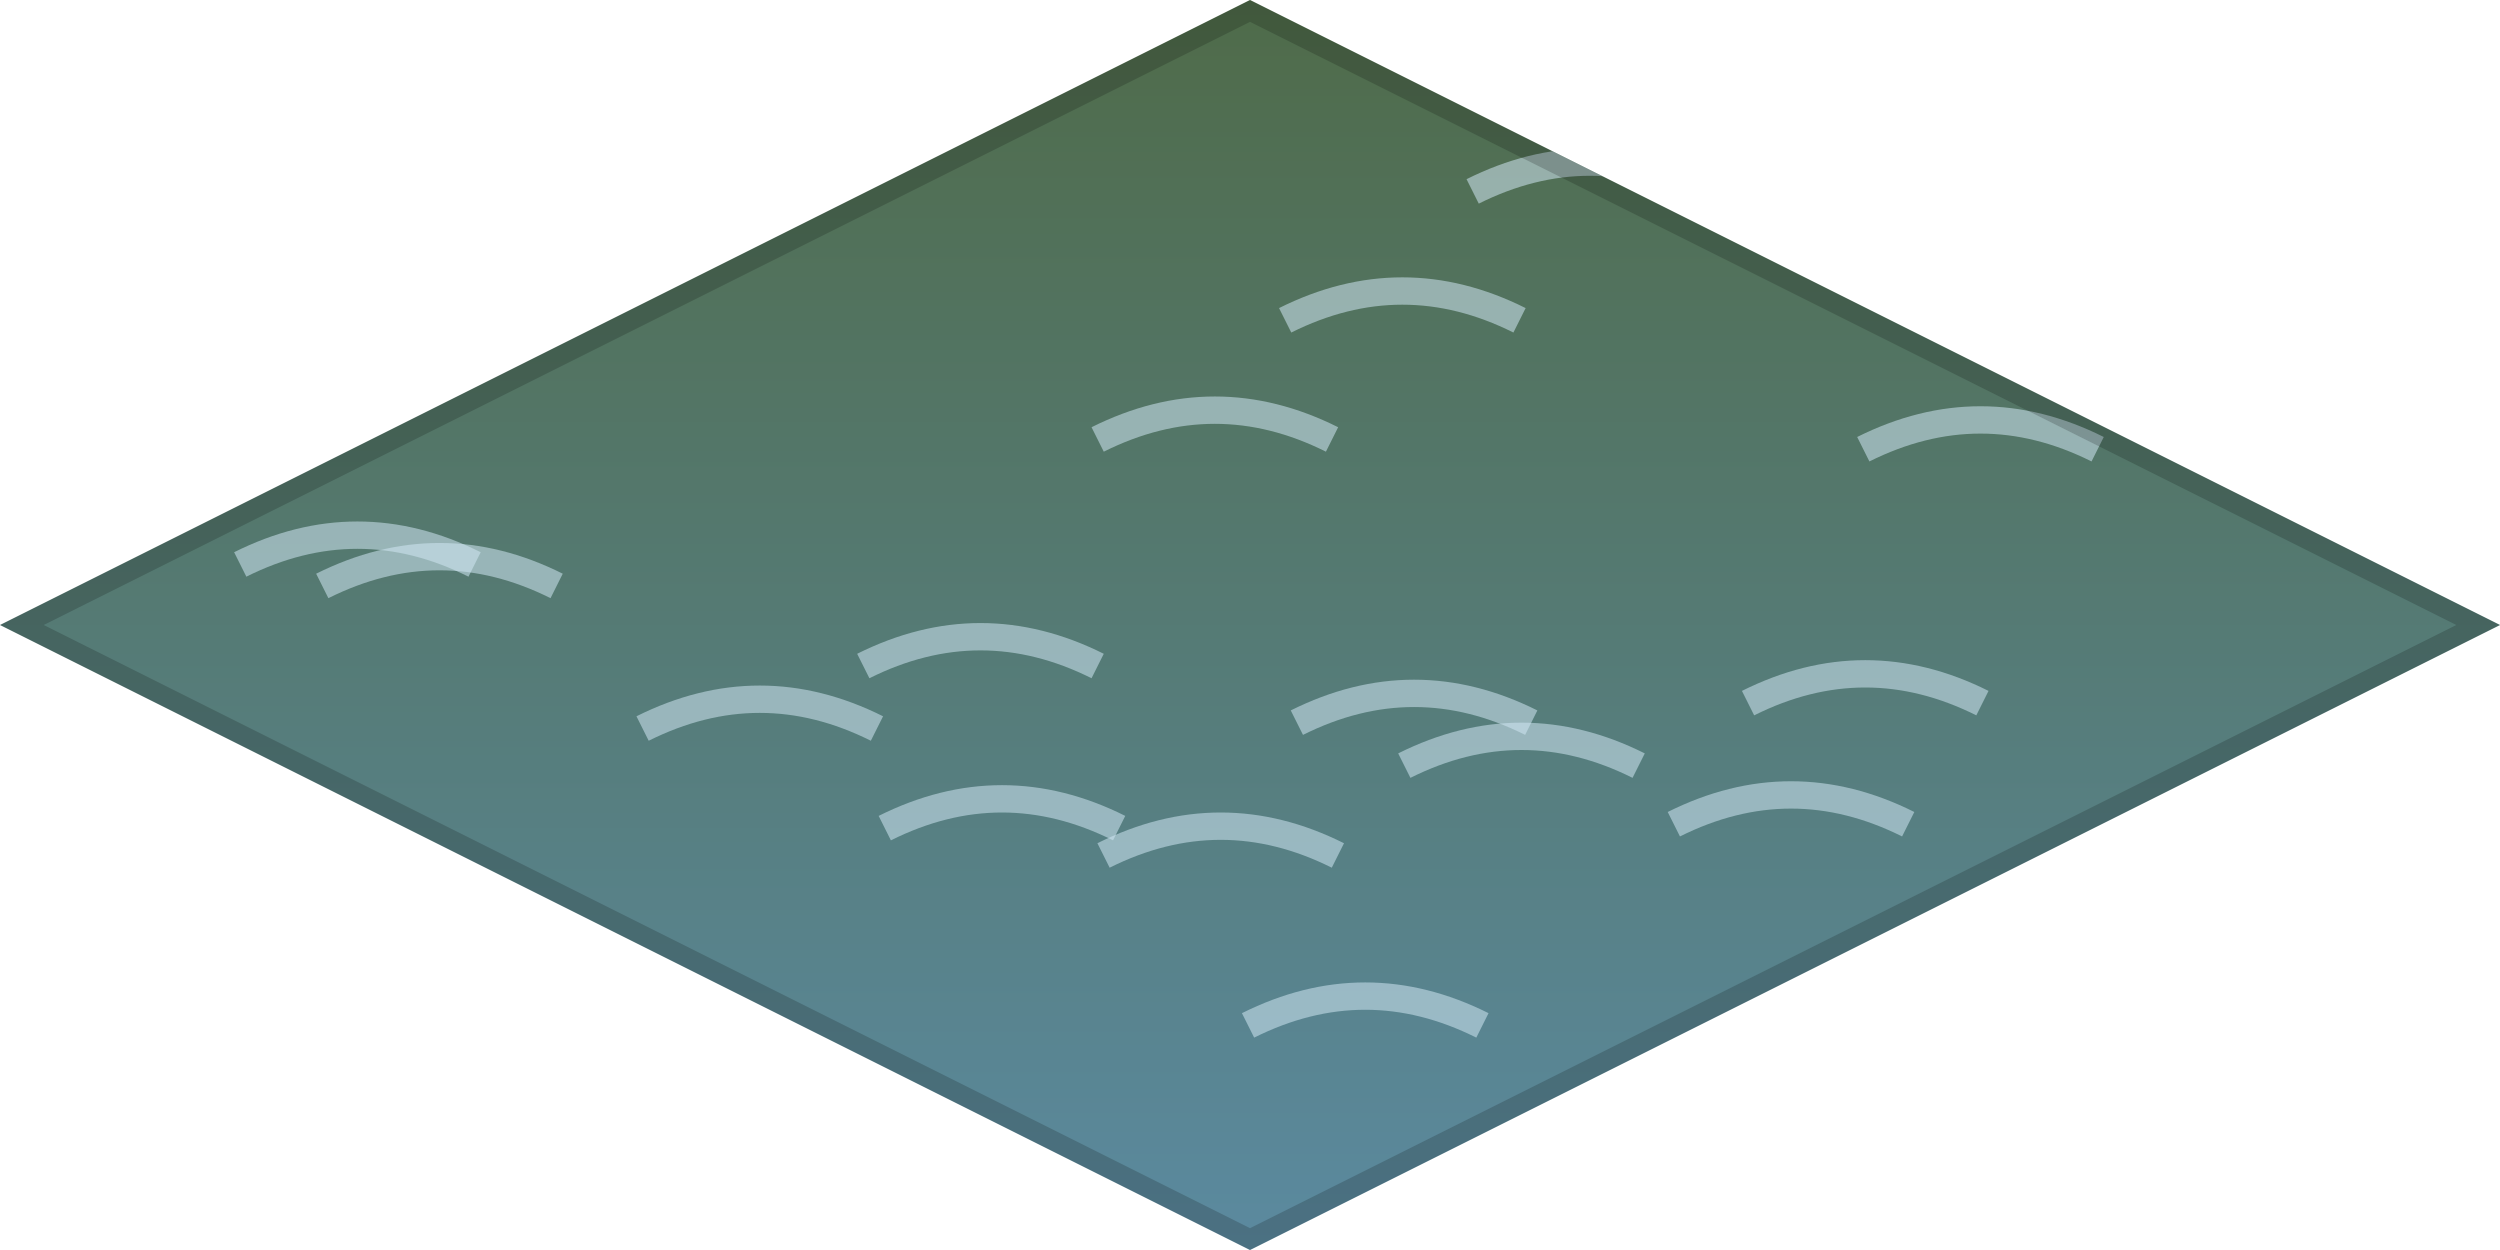
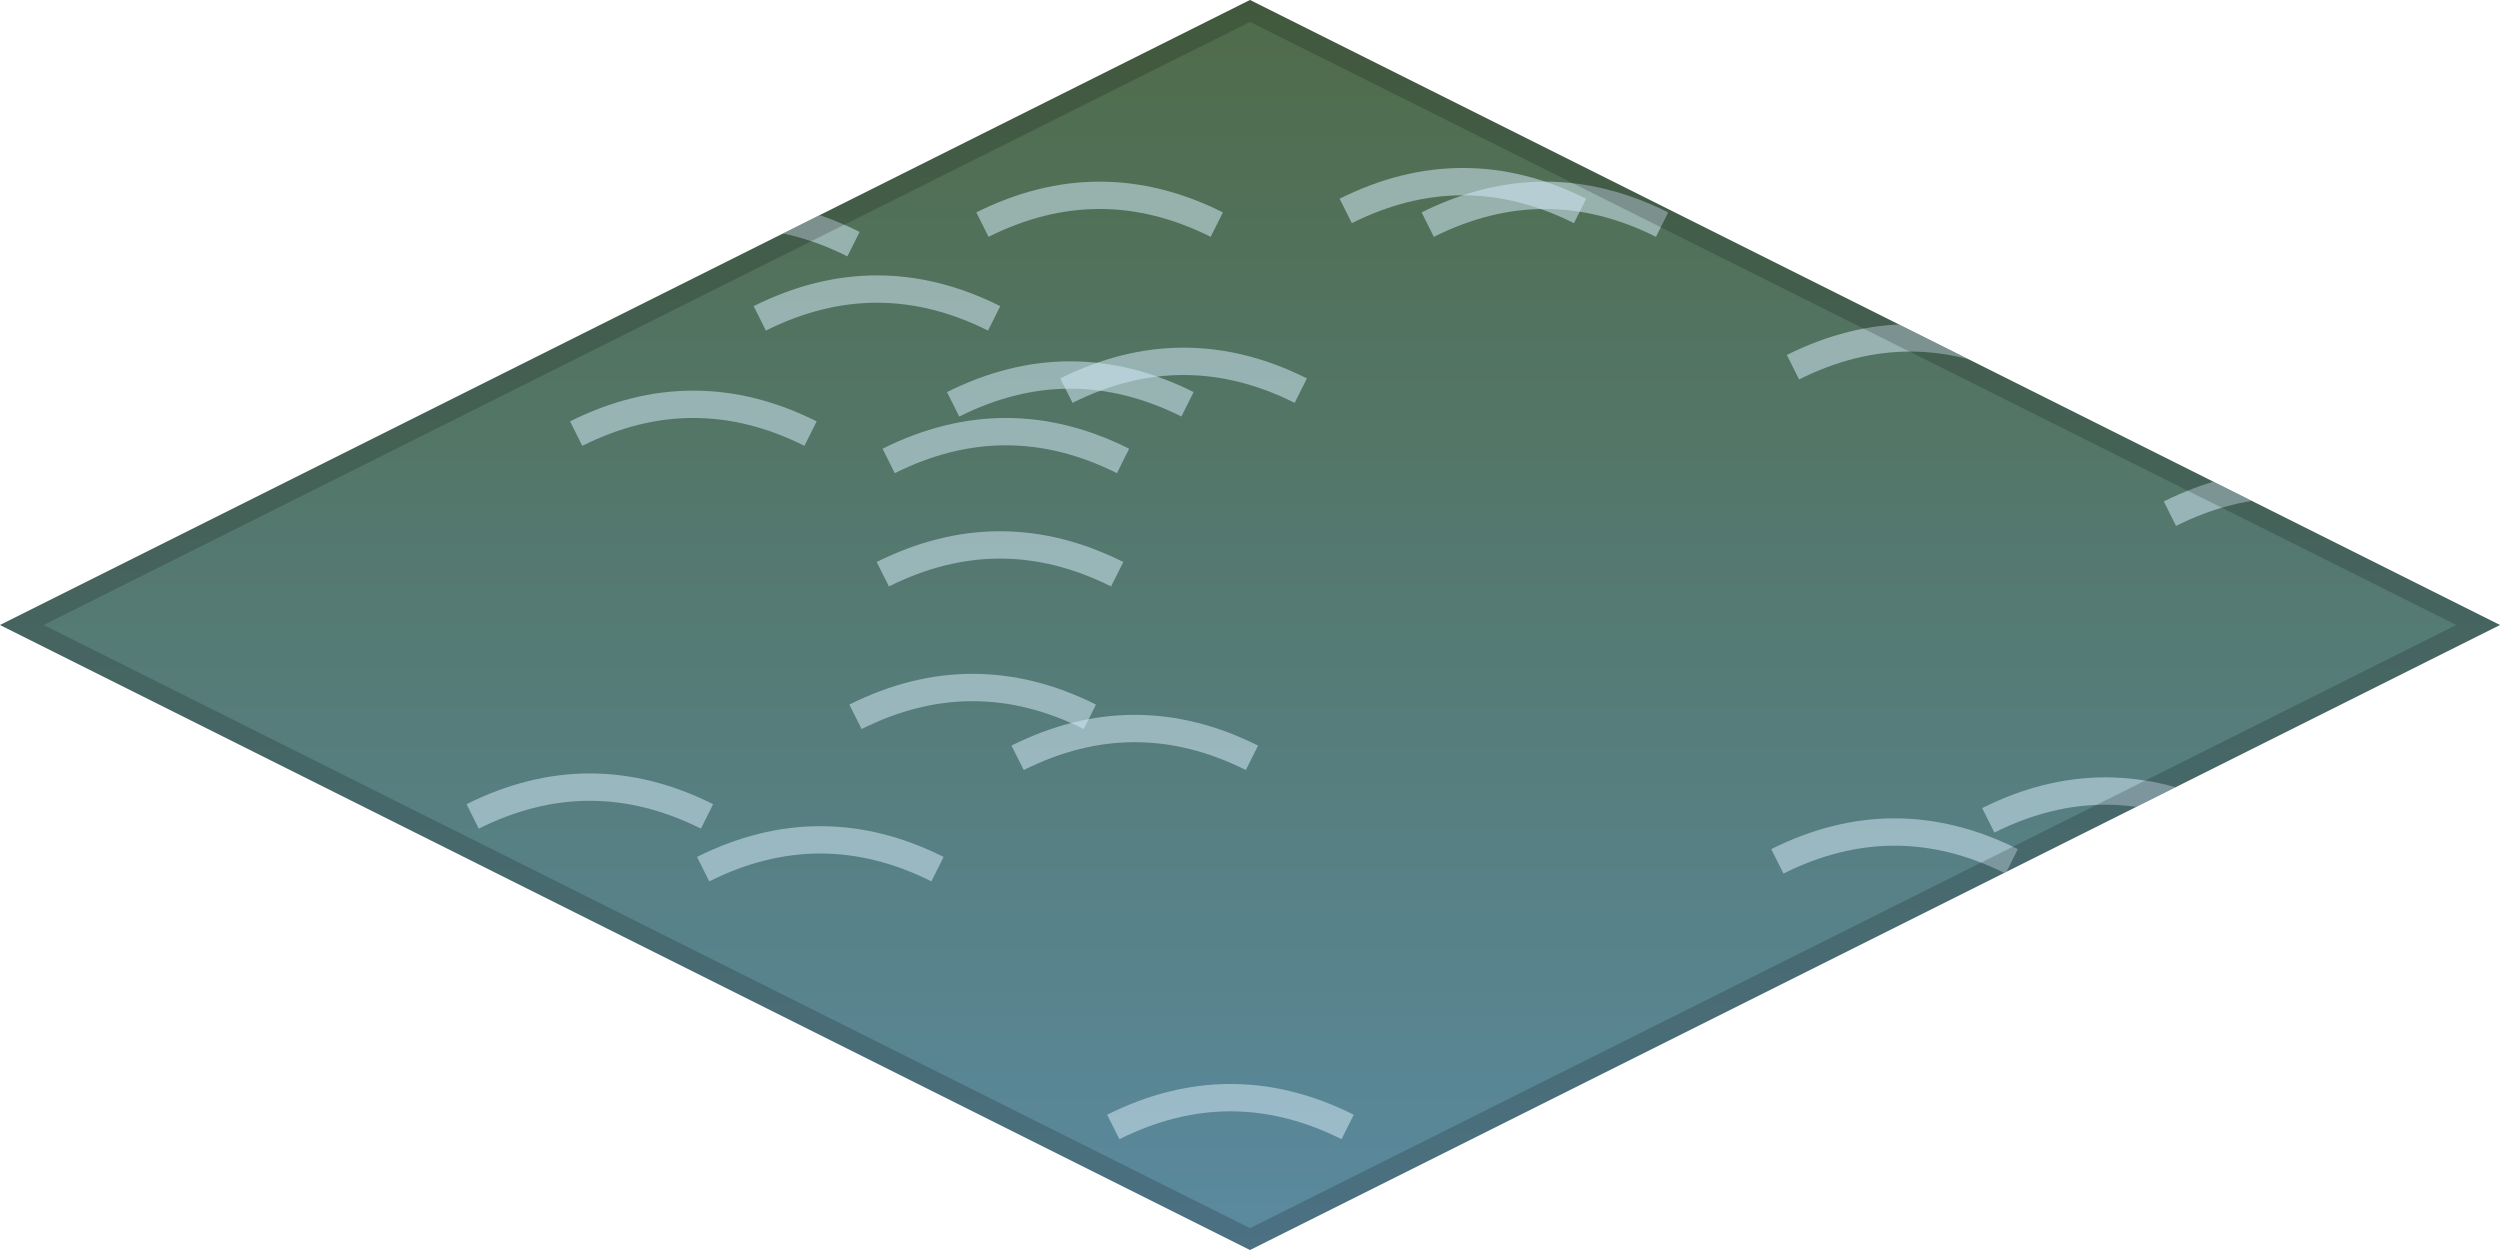
<svg xmlns="http://www.w3.org/2000/svg" width="128" height="64" viewBox="0 0 128 64">
  <defs>
    <linearGradient id="tg" x1="0" y1="0" x2="0" y2="1">
      <stop offset="0" stop-color="#4F6B49" stop-opacity="1" />
      <stop offset="1" stop-color="#5B8AA0" stop-opacity="1" />
    </linearGradient>
    <clipPath id="dia">
      <path d="M64,0 L128,32 L64,64 L0,32 Z" />
    </clipPath>
    <filter id="blur4" x="-50%" y="-50%" width="200%" height="200%">
      <feGaussianBlur stdDeviation="4" />
    </filter>
    <filter id="blur2" x="-50%" y="-50%" width="200%" height="200%">
      <feGaussianBlur stdDeviation="2" />
    </filter>
    <filter id="blur8" x="-80%" y="-80%" width="260%" height="260%">
      <feGaussianBlur stdDeviation="8" />
    </filter>
  </defs>
  <g clip-path="url(#dia)">
    <rect width="128" height="64" fill="url(#tg)" />
-     <path d="M44.2,34.1 q6,-3 12,0" stroke="#CFE6F2" stroke-width="1.4" fill="none" opacity=".55" />
-     <path d="M93.6,53.9 q6,-3 12,0" stroke="#CFE6F2" stroke-width="1.4" fill="none" opacity=".55" />
-     <path d="M87.3,54.5 q6,-3 12,0" stroke="#CFE6F2" stroke-width="1.4" fill="none" opacity=".55" />
-     <path d="M56.2,22.5 q6,-3 12,0" stroke="#CFE6F2" stroke-width="1.4" fill="none" opacity=".55" />
-     <path d="M32.9,37.3 q6,-3 12,0" stroke="#CFE6F2" stroke-width="1.4" fill="none" opacity=".55" />
-     <path d="M85.7,42.2 q6,-3 12,0" stroke="#CFE6F2" stroke-width="1.4" fill="none" opacity=".55" />
-     <path d="M110.7,48.8 q6,-3 12,0" stroke="#CFE6F2" stroke-width="1.4" fill="none" opacity=".55" />
-     <path d="M106.6,11.0 q6,-3 12,0" stroke="#CFE6F2" stroke-width="1.4" fill="none" opacity=".55" />
-     <path d="M71.9,39.2 q6,-3 12,0" stroke="#CFE6F2" stroke-width="1.4" fill="none" opacity=".55" />
-     <path d="M112.2,11.3 q6,-3 12,0" stroke="#CFE6F2" stroke-width="1.4" fill="none" opacity=".55" />
-     <path d="M95.4,23.0 q6,-3 12,0" stroke="#CFE6F2" stroke-width="1.4" fill="none" opacity=".55" />
-     <path d="M110.7,9.4 q6,-3 12,0" stroke="#CFE6F2" stroke-width="1.4" fill="none" opacity=".55" />
-     <path d="M16.5,30.0 q6,-3 12,0" stroke="#CFE6F2" stroke-width="1.4" fill="none" opacity=".55" />
-     <path d="M75.4,9.8 q6,-3 12,0" stroke="#CFE6F2" stroke-width="1.4" fill="none" opacity=".55" />
-     <path d="M66.4,37.0 q6,-3 12,0" stroke="#CFE6F2" stroke-width="1.4" fill="none" opacity=".55" />
-     <path d="M105.3,18.1 q6,-3 12,0" stroke="#CFE6F2" stroke-width="1.4" fill="none" opacity=".55" />
-     <path d="M56.5,43.8 q6,-3 12,0" stroke="#CFE6F2" stroke-width="1.4" fill="none" opacity=".55" />
-     <path d="M27.6,9.5 q6,-3 12,0" stroke="#CFE6F2" stroke-width="1.4" fill="none" opacity=".55" />
-     <path d="M45.3,42.4 q6,-3 12,0" stroke="#CFE6F2" stroke-width="1.4" fill="none" opacity=".55" />
-     <path d="M63.9,52.5 q6,-3 12,0" stroke="#CFE6F2" stroke-width="1.4" fill="none" opacity=".55" />
-     <path d="M89.5,36.0 q6,-3 12,0" stroke="#CFE6F2" stroke-width="1.4" fill="none" opacity=".55" />
-     <path d="M119.0,38.0 q6,-3 12,0" stroke="#CFE6F2" stroke-width="1.4" fill="none" opacity=".55" />
-     <path d="M65.8,16.4 q6,-3 12,0" stroke="#CFE6F2" stroke-width="1.4" fill="none" opacity=".55" />
-     <path d="M106.8,52.1 q6,-3 12,0" stroke="#CFE6F2" stroke-width="1.4" fill="none" opacity=".55" />
-     <path d="M13.7,15.8 q6,-3 12,0" stroke="#CFE6F2" stroke-width="1.4" fill="none" opacity=".55" />
-     <path d="M12.3,28.9 q6,-3 12,0" stroke="#CFE6F2" stroke-width="1.4" fill="none" opacity=".55" />
+     <path d="M73.1,11.5 q6,-3 12,0" stroke="#CFE6F2" stroke-width="1.4" fill="none" opacity=".55" />
+     <path d="M45.5,23.6 q6,-3 12,0" stroke="#CFE6F2" stroke-width="1.4" fill="none" opacity=".55" />
+     <path d="M29.5,22.2 q6,-3 12,0" stroke="#CFE6F2" stroke-width="1.4" fill="none" opacity=".55" />
+     <path d="M45.2,29.4 q6,-3 12,0" stroke="#CFE6F2" stroke-width="1.4" fill="none" opacity=".55" />
+     <path d="M91.8,18.8 q6,-3 12,0" stroke="#CFE6F2" stroke-width="1.4" fill="none" opacity=".55" />
+     <path d="M33.3,7.3 q6,-3 12,0" stroke="#CFE6F2" stroke-width="1.4" fill="none" opacity=".55" />
+     <path d="M114.4,46.1 q6,-3 12,0" stroke="#CFE6F2" stroke-width="1.4" fill="none" opacity=".55" />
+     <path d="M48.8,20.7 q6,-3 12,0" stroke="#CFE6F2" stroke-width="1.4" fill="none" opacity=".55" />
+     <path d="M111.1,26.3 q6,-3 12,0" stroke="#CFE6F2" stroke-width="1.4" fill="none" opacity=".55" />
+     <path d="M52.1,38.8 q6,-3 12,0" stroke="#CFE6F2" stroke-width="1.4" fill="none" opacity=".55" />
+     <path d="M38.9,16.3 q6,-3 12,0" stroke="#CFE6F2" stroke-width="1.4" fill="none" opacity=".55" />
+     <path d="M11.9,50.7 q6,-3 12,0" stroke="#CFE6F2" stroke-width="1.4" fill="none" opacity=".55" />
+     <path d="M91.0,44.1 q6,-3 12,0" stroke="#CFE6F2" stroke-width="1.4" fill="none" opacity=".55" />
+     <path d="M50.3,11.5 q6,-3 12,0" stroke="#CFE6F2" stroke-width="1.4" fill="none" opacity=".55" />
+     <path d="M57.0,57.7 q6,-3 12,0" stroke="#CFE6F2" stroke-width="1.4" fill="none" opacity=".55" />
+     <path d="M31.7,12.5 q6,-3 12,0" stroke="#CFE6F2" stroke-width="1.4" fill="none" opacity=".55" />
+     <path d="M116.4,52.4 q6,-3 12,0" stroke="#CFE6F2" stroke-width="1.4" fill="none" opacity=".55" />
+     <path d="M24.2,41.8 q6,-3 12,0" stroke="#CFE6F2" stroke-width="1.4" fill="none" opacity=".55" />
+     <path d="M119.1,58.0 q6,-3 12,0" stroke="#CFE6F2" stroke-width="1.4" fill="none" opacity=".55" />
+     <path d="M101.8,42.0 q6,-3 12,0" stroke="#CFE6F2" stroke-width="1.4" fill="none" opacity=".55" />
+     <path d="M21.5,57.8 q6,-3 12,0" stroke="#CFE6F2" stroke-width="1.4" fill="none" opacity=".55" />
+     <path d="M68.9,10.8 q6,-3 12,0" stroke="#CFE6F2" stroke-width="1.4" fill="none" opacity=".55" />
+     <path d="M36.0,44.5 q6,-3 12,0" stroke="#CFE6F2" stroke-width="1.4" fill="none" opacity=".55" />
+     <path d="M54.6,20.0 q6,-3 12,0" stroke="#CFE6F2" stroke-width="1.4" fill="none" opacity=".55" />
+     <path d="M43.8,36.7 q6,-3 12,0" stroke="#CFE6F2" stroke-width="1.4" fill="none" opacity=".55" />
+     <path d="M107.6,7.8 q6,-3 12,0" stroke="#CFE6F2" stroke-width="1.4" fill="none" opacity=".55" />
    <path d="M64,0 L128,32 L64,64 L0,32 Z" fill="none" stroke="#000" stroke-width="2" opacity=".18" />
  </g>
</svg>
